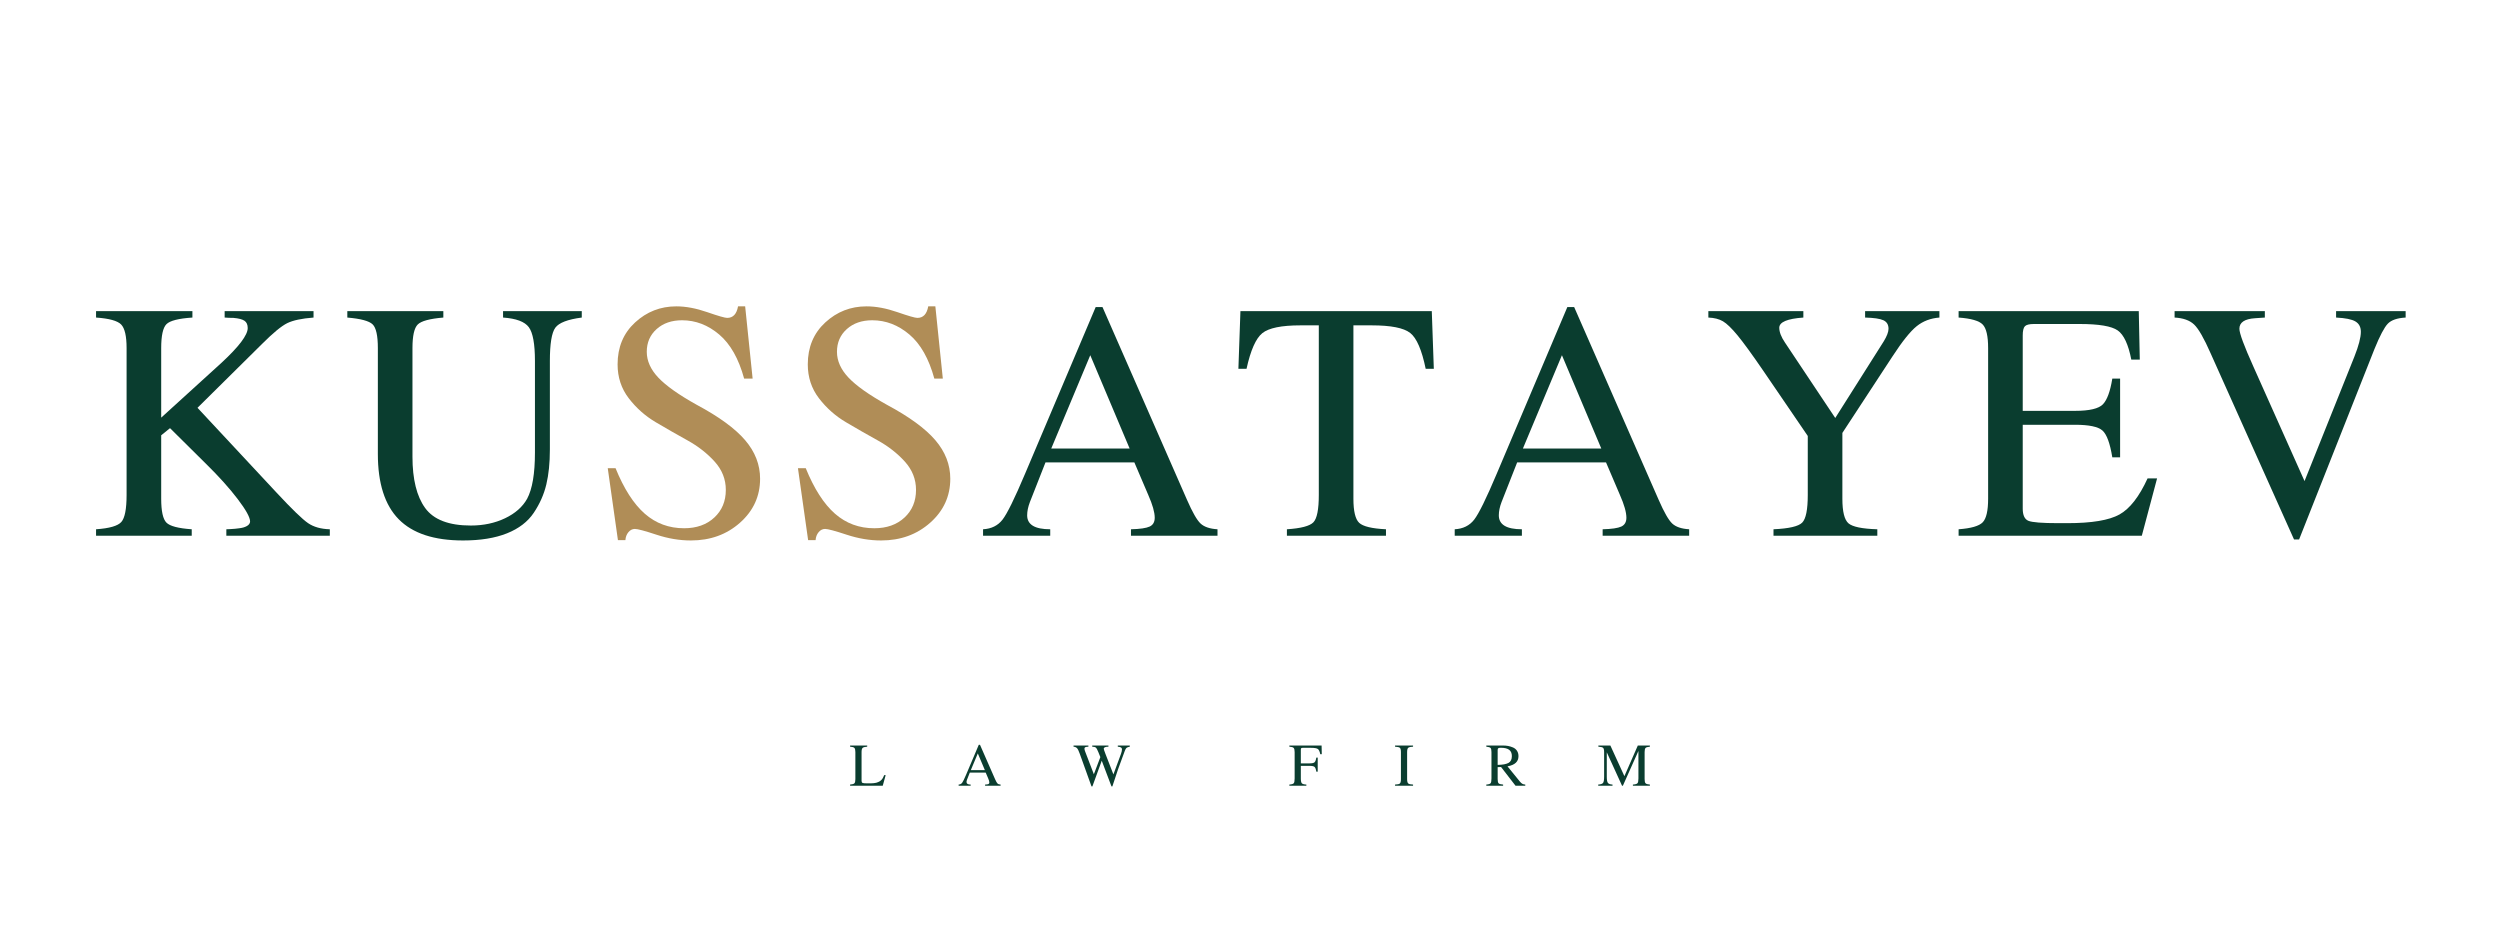
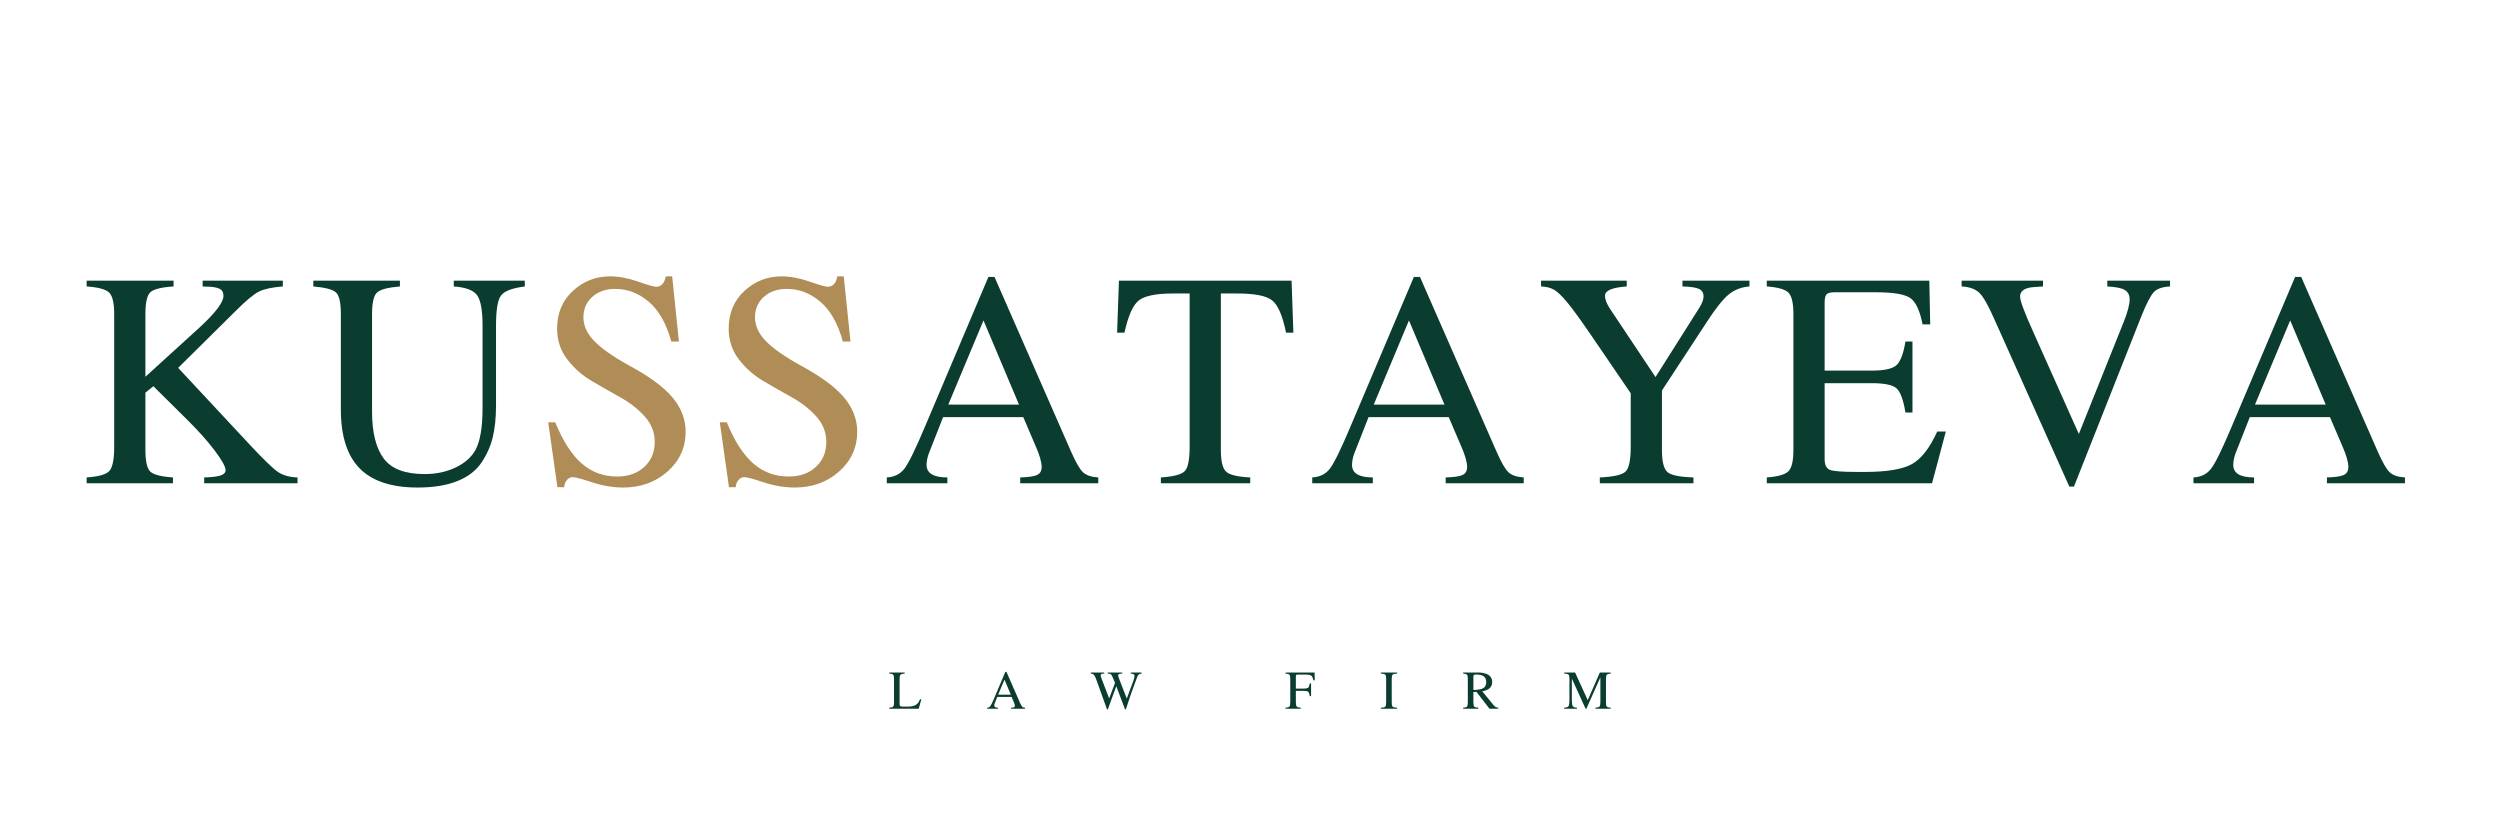
- <svg xmlns="http://www.w3.org/2000/svg" viewBox="0 0 1400 520" width="1400" height="520">
+ <svg xmlns="http://www.w3.org/2000/svg" viewBox="0 0 1552 520" width="1552" height="520">
  <path transform="translate(50.94 300)" d="M74.86 -122.17V-125.78H124.64V-122.17Q114.76 -121.41 109.915 -119.035Q105.07 -116.66 95.76 -107.35L59.66 -71.63L103.93 -24.13Q116.85 -10.26 121.6 -7.03Q126.35 -3.8 133.76 -3.61V0.0H75.81V-3.61Q76.38 -3.61 78.09 -3.705Q79.8 -3.8 80.75 -3.895Q81.7 -3.99 83.125 -4.18Q84.55 -4.37 85.5 -4.655Q86.45 -4.94 87.305 -5.415Q88.16 -5.89 88.635 -6.555Q89.11 -7.22 89.11 -7.98Q89.11 -11.4 82.175 -20.52Q75.24 -29.64 64.41 -40.28L44.27 -60.23L39.33 -56.24V-20.71Q39.33 -10.26 42.275 -7.315Q45.22 -4.37 56.43 -3.61V0.0H2.85V-3.61Q14.06 -4.37 17.005 -7.695Q19.95 -11.02 19.95 -22.8V-105.07Q19.95 -115.14 16.91 -118.275Q13.87 -121.41 2.85 -122.17V-125.78H56.81V-122.17Q45.22 -121.41 42.275 -118.465Q39.33 -115.52 39.33 -105.07V-66.12L72.96 -96.71Q87.78 -110.39 87.78 -116.28Q87.78 -119.13 85.975 -120.365Q84.17 -121.6 79.8 -121.98Q77.14 -121.98 74.86 -122.17Z" fill="#0A3D2F" />
  <path transform="translate(191.65 300)" d="M39.33 -44.27Q39.33 -25.27 46.455 -15.485Q53.58 -5.7 72.01 -5.7Q82.65 -5.7 91.2 -9.785Q99.75 -13.87 103.55 -20.71Q107.92 -28.88 107.92 -46.55V-97.85Q107.92 -112.1 104.5 -116.755Q101.08 -121.41 90.06 -122.17V-125.78H134.14V-122.17Q122.36 -120.65 119.32 -116.47Q116.28 -112.29 116.28 -97.85V-48.26Q116.28 -37.05 114.285 -28.69Q112.29 -20.33 107.255 -12.825Q102.22 -5.32 92.245 -1.33Q82.27 2.66 67.64 2.66Q43.32 2.66 31.635 -9.215Q19.95 -21.09 19.95 -45.79V-105.07Q19.95 -115.52 17.005 -118.37Q14.06 -121.22 2.85 -122.17V-125.78H56.62V-122.17Q45.22 -121.22 42.275 -118.275Q39.33 -115.33 39.33 -105.07Z" fill="#0A3D2F" />
  <path transform="translate(334.64 300)" d="M71.82 -25.65Q71.82 -34.58 65.55 -41.515Q59.28 -48.45 50.35 -53.39Q41.42 -58.33 32.585 -63.555Q23.75 -68.78 17.48 -76.95Q11.21 -85.12 11.21 -95.95Q11.21 -110.39 20.995 -119.415Q30.78 -128.44 44.08 -128.44Q52.06 -128.44 61.37 -125.21Q70.68 -121.98 72.58 -121.98Q77.52 -121.98 78.66 -128.44H82.65L86.83 -87.97H82.08Q77.52 -104.69 68.115 -112.67Q58.71 -120.65 47.31 -120.65Q38.57 -120.65 33.06 -115.71Q27.55 -110.77 27.55 -102.98Q27.55 -95.38 34.01 -88.54Q40.47 -81.7 55.48 -73.34Q74.29 -63.27 82.65 -53.485Q91.01 -43.7 91.01 -31.92Q91.01 -17.29 79.8 -7.315Q68.59 2.66 52.25 2.66Q42.75 2.66 32.965 -0.57Q23.18 -3.8 20.9 -3.8Q18.81 -3.8 17.29 -1.995Q15.77 -0.19 15.58 2.47H11.4L5.7 -37.81H10.07Q17.1 -20.52 26.41 -12.35Q35.72 -4.18 48.45 -4.18Q58.9 -4.18 65.36 -10.165Q71.82 -16.15 71.82 -25.65Z" fill="#B08D57" />
  <path transform="translate(441.15 300)" d="M71.82 -25.65Q71.82 -34.58 65.55 -41.515Q59.28 -48.45 50.35 -53.39Q41.42 -58.33 32.585 -63.555Q23.75 -68.78 17.48 -76.95Q11.21 -85.12 11.21 -95.95Q11.21 -110.39 20.995 -119.415Q30.78 -128.44 44.08 -128.44Q52.06 -128.44 61.37 -125.21Q70.68 -121.98 72.58 -121.98Q77.52 -121.98 78.66 -128.44H82.65L86.83 -87.97H82.08Q77.52 -104.69 68.115 -112.67Q58.71 -120.65 47.31 -120.65Q38.57 -120.65 33.06 -115.71Q27.55 -110.77 27.55 -102.98Q27.55 -95.38 34.01 -88.54Q40.47 -81.7 55.48 -73.34Q74.29 -63.27 82.65 -53.485Q91.01 -43.7 91.01 -31.92Q91.01 -17.29 79.8 -7.315Q68.59 2.66 52.25 2.66Q42.75 2.66 32.965 -0.57Q23.18 -3.8 20.9 -3.8Q18.81 -3.8 17.29 -1.995Q15.77 -0.19 15.58 2.47H11.4L5.7 -37.81H10.07Q17.1 -20.52 26.41 -12.35Q35.72 -4.18 48.45 -4.18Q58.9 -4.18 65.36 -10.165Q71.82 -16.15 71.82 -25.65Z" fill="#B08D57" />
  <path transform="translate(547.66 300)" d="M134.14 -3.61V0.0H85.69V-3.61Q93.29 -3.8 96.14 -5.13Q98.99 -6.46 98.99 -10.07Q98.99 -14.63 95.38 -22.8L87.59 -41.04H37.81L29.07 -18.81Q27.55 -14.82 27.55 -11.4Q27.55 -3.61 40.47 -3.61V0.0H2.85V-3.61Q9.88 -3.99 13.775 -9.025Q17.67 -14.06 26.41 -34.77L65.93 -128.06H69.73L117.04 -20.14Q121.6 -9.69 124.64 -6.84Q127.68 -3.99 134.14 -3.61ZM41.04 -48.83H84.93L62.89 -101.08Z" fill="#0A3D2F" />
  <path transform="translate(690.65 300)" d="M47.88 -117.8H37.62Q21.66 -117.8 16.245 -113.43Q10.83 -109.06 7.41 -93.48H2.85L3.99 -125.78H111.15L112.29 -93.48H107.73Q104.5 -109.25 99.085 -113.525Q93.67 -117.8 77.52 -117.8H67.26V-20.71Q67.26 -10.26 70.49 -7.22Q73.72 -4.18 85.5 -3.61V0.0H30.02V-3.61Q41.8 -4.37 44.84 -7.505Q47.88 -10.64 47.88 -22.8Z" fill="#0A3D2F" />
  <path transform="translate(811.79 300)" d="M134.14 -3.61V0.0H85.69V-3.61Q93.29 -3.8 96.14 -5.13Q98.99 -6.46 98.99 -10.07Q98.99 -14.63 95.38 -22.8L87.59 -41.04H37.81L29.07 -18.81Q27.55 -14.82 27.55 -11.4Q27.55 -3.61 40.47 -3.61V0.0H2.85V-3.61Q9.88 -3.99 13.775 -9.025Q17.67 -14.06 26.41 -34.77L65.93 -128.06H69.73L117.04 -20.14Q121.6 -9.69 124.64 -6.84Q127.68 -3.99 134.14 -3.61ZM41.04 -48.83H84.93L62.89 -101.08Z" fill="#0A3D2F" />
  <path transform="translate(954.78 300)" d="M131.29 -125.78V-122.17Q123.88 -121.6 118.56 -117.325Q113.24 -113.05 105.07 -100.51L76.95 -57.57V-20.71Q76.95 -9.88 80.37 -6.935Q83.79 -3.99 96.52 -3.61V0.0H38.38V-3.61Q51.3 -4.18 54.435 -7.315Q57.57 -10.45 57.57 -22.8V-55.86L32.68 -92.34Q23.18 -106.21 18.24 -112.195Q13.3 -118.18 10.07 -120.08Q6.84 -121.98 1.9 -122.17V-125.78H55.1V-122.17Q41.61 -121.22 41.61 -116.47Q41.61 -112.86 44.84 -108.11L72.96 -65.93L100.13 -108.87Q102.79 -113.24 102.79 -115.9Q102.79 -119.32 99.94 -120.65Q97.09 -121.98 89.68 -122.17V-125.78Z" fill="#0A3D2F" />
  <path transform="translate(1093.97 300)" d="M38.76 -15.2Q38.76 -9.69 41.895 -8.36Q45.03 -7.03 58.71 -7.03H63.84Q84.17 -7.03 92.91 -11.875Q101.65 -16.72 108.68 -32.11H114.0L105.45 0.0H2.85V-3.61Q13.3 -4.37 16.34 -7.505Q19.38 -10.64 19.38 -20.71V-105.07Q19.38 -115.14 16.34 -118.275Q13.3 -121.41 2.85 -122.17V-125.78H103.74L104.31 -98.61H99.56Q97.09 -111.34 91.96 -114.95Q86.83 -118.56 70.68 -118.56H45.03Q41.23 -118.56 39.995 -117.325Q38.76 -116.09 38.76 -112.1V-69.92H68.02Q80.18 -69.92 83.695 -73.625Q87.21 -77.33 88.92 -87.97H93.29V-43.89H88.92Q87.02 -55.67 83.41 -58.9Q79.8 -62.13 68.02 -62.13H38.76Z" fill="#0A3D2F" />
  <path transform="translate(1215.87 300)" d="M131.29 -125.78V-122.17Q124.26 -121.79 121.315 -118.75Q118.37 -115.71 113.81 -104.5L71.63 2.09H68.78L22.04 -102.22Q16.53 -114.76 12.825 -118.275Q9.12 -121.79 1.9 -122.17V-125.78H52.44V-122.17Q47.12 -121.79 46.93 -121.79Q38.19 -121.22 38.19 -115.9Q38.19 -112.1 45.98 -94.81L74.67 -30.59L102.6 -100.32Q106.21 -109.44 106.21 -114.19Q106.21 -118.18 103.17 -119.985Q100.13 -121.79 92.34 -122.17V-125.78Z" fill="#0A3D2F" />
-   <path transform="translate(475.54 440)" d="M12.138 -1.326Q13.022 -1.326 13.787 -1.428Q14.552 -1.53 15.13 -1.649Q15.708 -1.768 16.252 -2.04Q16.796 -2.312 17.136 -2.482Q17.476 -2.652 17.833 -3.043Q18.19 -3.434 18.377 -3.604Q18.564 -3.774 18.802 -4.233Q19.04 -4.692 19.108 -4.828Q19.176 -4.964 19.38 -5.423Q19.584 -5.882 19.584 -5.916H20.434L18.802 0.0H0.51V-0.646Q2.38 -0.782 2.924 -1.343Q3.468 -1.904 3.468 -3.706V-18.802Q3.468 -20.604 2.924 -21.165Q2.38 -21.726 0.51 -21.862V-22.508H10.098V-21.862Q8.092 -21.726 7.514 -21.165Q6.936 -20.604 6.936 -18.802V-2.72Q6.936 -1.836 7.463 -1.581Q7.99 -1.326 9.86 -1.326Z" fill="#0A3D2F" />
-   <path transform="translate(536.32 440)" d="M24.004 -0.646V0.0H15.334V-0.646Q16.694 -0.68 17.204 -0.918Q17.714 -1.156 17.714 -1.802Q17.714 -2.618 17.068 -4.08L15.674 -7.344H6.766L5.202 -3.366Q4.93 -2.652 4.93 -2.04Q4.93 -0.646 7.242 -0.646V0.0H0.51V-0.646Q1.768 -0.714 2.465 -1.615Q3.162 -2.516 4.726 -6.222L11.798 -22.916H12.478L20.944 -3.604Q21.76 -1.734 22.304 -1.224Q22.848 -0.714 24.004 -0.646ZM7.344 -8.738H15.198L11.254 -18.088Z" fill="#0A3D2F" />
-   <path transform="translate(600.83 440)" d="M31.858 -22.508V-21.862Q30.498 -21.59 30.005 -21.182Q29.512 -20.774 29.036 -19.448Q26.214 -11.866 25.228 -9.044Q24.242 -6.222 22.1 0.374H21.59L16.15 -14.008L10.914 0.374H10.404L3.842 -17.884Q2.992 -20.264 2.329 -20.995Q1.666 -21.726 0.34 -21.862V-22.508H8.67V-21.862Q7.378 -21.794 6.919 -21.573Q6.46 -21.352 6.46 -20.774Q6.46 -20.162 6.834 -19.21L11.73 -6.426L15.368 -16.014L14.246 -18.802Q13.43 -20.842 12.852 -21.335Q12.274 -21.828 10.812 -21.862V-22.508H19.89V-21.862Q17.272 -21.828 17.272 -20.672Q17.272 -20.298 18.19 -17.918L22.678 -6.324L26.928 -17.85Q27.472 -19.38 27.472 -20.4Q27.472 -21.08 26.945 -21.403Q26.418 -21.726 25.126 -21.862V-22.508Z" fill="#0A3D2F" />
-   <path transform="translate(721.53 440)" d="M16.388 -7.854H15.606Q15.3 -9.928 14.62 -10.523Q13.94 -11.118 11.866 -11.118H6.936V-4.046Q6.936 -1.972 7.497 -1.36Q8.058 -0.748 10.03 -0.646V0.0H0.51V-0.646Q2.448 -0.782 2.958 -1.377Q3.468 -1.972 3.468 -4.08V-18.802Q3.468 -20.604 2.924 -21.165Q2.38 -21.726 0.51 -21.862V-22.508H18.564L18.666 -17.646H17.816Q17.374 -19.924 16.456 -20.57Q15.538 -21.216 12.648 -21.216H8.024Q7.344 -21.216 7.14 -20.995Q6.936 -20.774 6.936 -20.06V-12.512H11.866Q13.906 -12.512 14.603 -13.107Q15.3 -13.702 15.606 -15.742H16.388Z" fill="#0A3D2F" />
-   <path transform="translate(780.71 440)" d="M3.808 -3.706V-18.802Q3.808 -20.672 3.247 -21.199Q2.686 -21.726 0.51 -21.862V-22.508H10.608V-21.862Q8.466 -21.76 7.871 -21.216Q7.276 -20.672 7.276 -18.802V-3.706Q7.276 -1.836 7.888 -1.275Q8.5 -0.714 10.608 -0.646V0.0H0.51V-0.646Q2.652 -0.714 3.23 -1.258Q3.808 -1.802 3.808 -3.706Z" fill="#0A3D2F" />
-   <path transform="translate(831.82 440)" d="M9.894 -22.508Q11.356 -22.508 12.682 -22.27Q14.008 -22.032 15.419 -21.437Q16.83 -20.842 17.68 -19.584Q18.53 -18.326 18.53 -16.524Q18.53 -12.002 12.546 -10.88Q12.444 -10.846 12.376 -10.846L19.38 -2.244Q20.094 -1.394 20.723 -1.054Q21.352 -0.714 22.338 -0.646V0.0H16.864L8.772 -10.472L6.868 -10.404V-3.706Q6.868 -1.87 7.412 -1.326Q7.956 -0.782 9.928 -0.646V0.0H0.51V-0.646Q2.414 -0.782 2.907 -1.377Q3.4 -1.972 3.4 -4.08V-18.802Q3.4 -20.604 2.907 -21.131Q2.414 -21.658 0.51 -21.862V-22.508ZM6.868 -11.662Q10.982 -11.73 12.903 -12.75Q14.824 -13.77 14.824 -16.592Q14.824 -18.972 13.311 -20.111Q11.798 -21.25 8.602 -21.25Q7.582 -21.25 7.225 -20.995Q6.868 -20.74 6.868 -20.026Z" fill="#0A3D2F" />
-   <path transform="translate(894.50 440)" d="M23.018 -19.482 14.314 0.0H13.838L5.304 -18.7V-4.998Q5.304 -2.414 5.916 -1.581Q6.528 -0.748 8.5 -0.646V0.0H0.51V-0.646Q2.618 -0.782 3.213 -1.581Q3.808 -2.38 3.808 -4.998V-18.802Q3.808 -20.672 3.247 -21.199Q2.686 -21.726 0.578 -21.862V-22.508H7.31L15.164 -5.338L22.678 -22.508H29.444V-21.862Q27.54 -21.692 27.013 -21.148Q26.486 -20.604 26.486 -18.802V-3.706Q26.486 -1.904 27.03 -1.343Q27.574 -0.782 29.444 -0.646V0.0H19.924V-0.646Q21.93 -0.782 22.474 -1.377Q23.018 -1.972 23.018 -4.08Z" fill="#0A3D2F" />
+   <path transform="translate(551.54 440)" d="M12.138 -1.326Q13.022 -1.326 13.787 -1.428Q14.552 -1.53 15.13 -1.649Q15.708 -1.768 16.252 -2.04Q16.796 -2.312 17.136 -2.482Q17.476 -2.652 17.833 -3.043Q18.19 -3.434 18.377 -3.604Q18.564 -3.774 18.802 -4.233Q19.04 -4.692 19.108 -4.828Q19.176 -4.964 19.38 -5.423Q19.584 -5.882 19.584 -5.916H20.434L18.802 0.0H0.51V-0.646Q2.38 -0.782 2.924 -1.343Q3.468 -1.904 3.468 -3.706V-18.802Q3.468 -20.604 2.924 -21.165Q2.38 -21.726 0.51 -21.862V-22.508H10.098V-21.862Q8.092 -21.726 7.514 -21.165Q6.936 -20.604 6.936 -18.802V-2.72Q6.936 -1.836 7.463 -1.581Q7.99 -1.326 9.86 -1.326Z" fill="#0A3D2F" />
+   <path transform="translate(612.32 440)" d="M24.004 -0.646V0.0H15.334V-0.646Q16.694 -0.68 17.204 -0.918Q17.714 -1.156 17.714 -1.802Q17.714 -2.618 17.068 -4.08L15.674 -7.344H6.766L5.202 -3.366Q4.93 -2.652 4.93 -2.04Q4.93 -0.646 7.242 -0.646V0.0H0.51V-0.646Q1.768 -0.714 2.465 -1.615Q3.162 -2.516 4.726 -6.222L11.798 -22.916H12.478L20.944 -3.604Q21.76 -1.734 22.304 -1.224Q22.848 -0.714 24.004 -0.646ZM7.344 -8.738H15.198L11.254 -18.088Z" fill="#0A3D2F" />
+   <path transform="translate(676.83 440)" d="M31.858 -22.508V-21.862Q30.498 -21.59 30.005 -21.182Q29.512 -20.774 29.036 -19.448Q26.214 -11.866 25.228 -9.044Q24.242 -6.222 22.1 0.374H21.59L16.15 -14.008L10.914 0.374H10.404L3.842 -17.884Q2.992 -20.264 2.329 -20.995Q1.666 -21.726 0.34 -21.862V-22.508H8.67V-21.862Q7.378 -21.794 6.919 -21.573Q6.46 -21.352 6.46 -20.774Q6.46 -20.162 6.834 -19.21L11.73 -6.426L15.368 -16.014L14.246 -18.802Q13.43 -20.842 12.852 -21.335Q12.274 -21.828 10.812 -21.862V-22.508H19.89V-21.862Q17.272 -21.828 17.272 -20.672Q17.272 -20.298 18.19 -17.918L22.678 -6.324L26.928 -17.85Q27.472 -19.38 27.472 -20.4Q27.472 -21.08 26.945 -21.403Q26.418 -21.726 25.126 -21.862V-22.508Z" fill="#0A3D2F" />
+   <path transform="translate(797.53 440)" d="M16.388 -7.854H15.606Q15.3 -9.928 14.62 -10.523Q13.94 -11.118 11.866 -11.118H6.936V-4.046Q6.936 -1.972 7.497 -1.36Q8.058 -0.748 10.03 -0.646V0.0H0.51V-0.646Q2.448 -0.782 2.958 -1.377Q3.468 -1.972 3.468 -4.08V-18.802Q3.468 -20.604 2.924 -21.165Q2.38 -21.726 0.51 -21.862V-22.508H18.564L18.666 -17.646H17.816Q17.374 -19.924 16.456 -20.57Q15.538 -21.216 12.648 -21.216H8.024Q7.344 -21.216 7.14 -20.995Q6.936 -20.774 6.936 -20.06V-12.512H11.866Q13.906 -12.512 14.603 -13.107Q15.3 -13.702 15.606 -15.742H16.388Z" fill="#0A3D2F" />
+   <path transform="translate(856.71 440)" d="M3.808 -3.706V-18.802Q3.808 -20.672 3.247 -21.199Q2.686 -21.726 0.51 -21.862V-22.508H10.608V-21.862Q8.466 -21.76 7.871 -21.216Q7.276 -20.672 7.276 -18.802V-3.706Q7.276 -1.836 7.888 -1.275Q8.5 -0.714 10.608 -0.646V0.0H0.51V-0.646Q2.652 -0.714 3.23 -1.258Q3.808 -1.802 3.808 -3.706Z" fill="#0A3D2F" />
+   <path transform="translate(907.82 440)" d="M9.894 -22.508Q11.356 -22.508 12.682 -22.27Q14.008 -22.032 15.419 -21.437Q16.83 -20.842 17.68 -19.584Q18.53 -18.326 18.53 -16.524Q18.53 -12.002 12.546 -10.88Q12.444 -10.846 12.376 -10.846L19.38 -2.244Q20.094 -1.394 20.723 -1.054Q21.352 -0.714 22.338 -0.646V0.0H16.864L8.772 -10.472L6.868 -10.404V-3.706Q6.868 -1.87 7.412 -1.326Q7.956 -0.782 9.928 -0.646V0.0H0.51V-0.646Q2.414 -0.782 2.907 -1.377Q3.4 -1.972 3.4 -4.08V-18.802Q3.4 -20.604 2.907 -21.131Q2.414 -21.658 0.51 -21.862V-22.508ZM6.868 -11.662Q10.982 -11.73 12.903 -12.75Q14.824 -13.77 14.824 -16.592Q14.824 -18.972 13.311 -20.111Q11.798 -21.25 8.602 -21.25Q7.582 -21.25 7.225 -20.995Q6.868 -20.74 6.868 -20.026Z" fill="#0A3D2F" />
+   <path transform="translate(970.50 440)" d="M23.018 -19.482 14.314 0.0H13.838L5.304 -18.7V-4.998Q5.304 -2.414 5.916 -1.581Q6.528 -0.748 8.5 -0.646V0.0H0.51V-0.646Q2.618 -0.782 3.213 -1.581Q3.808 -2.38 3.808 -4.998V-18.802Q3.808 -20.672 3.247 -21.199Q2.686 -21.726 0.578 -21.862V-22.508H7.31L15.164 -5.338L22.678 -22.508H29.444V-21.862Q27.54 -21.692 27.013 -21.148Q26.486 -20.604 26.486 -18.802V-3.706Q26.486 -1.904 27.03 -1.343Q27.574 -0.782 29.444 -0.646V0.0H19.924V-0.646Q21.93 -0.782 22.474 -1.377Q23.018 -1.972 23.018 -4.08Z" fill="#0A3D2F" />
+   <path transform="translate(1358.86 300)" d="M134.14 -3.61V0.0H85.69V-3.61Q93.29 -3.8 96.14 -5.13Q98.99 -6.46 98.99 -10.07Q98.99 -14.63 95.38 -22.8L87.59 -41.04H37.81L29.07 -18.81Q27.55 -14.82 27.55 -11.4Q27.55 -3.61 40.47 -3.61V0.0H2.85V-3.61Q9.88 -3.99 13.775 -9.025Q17.67 -14.06 26.41 -34.77L65.93 -128.06H69.73L117.04 -20.14Q121.6 -9.69 124.64 -6.84Q127.68 -3.99 134.14 -3.61ZM41.04 -48.83H84.93L62.89 -101.08Z" fill="#0A3D2F" />
</svg>
